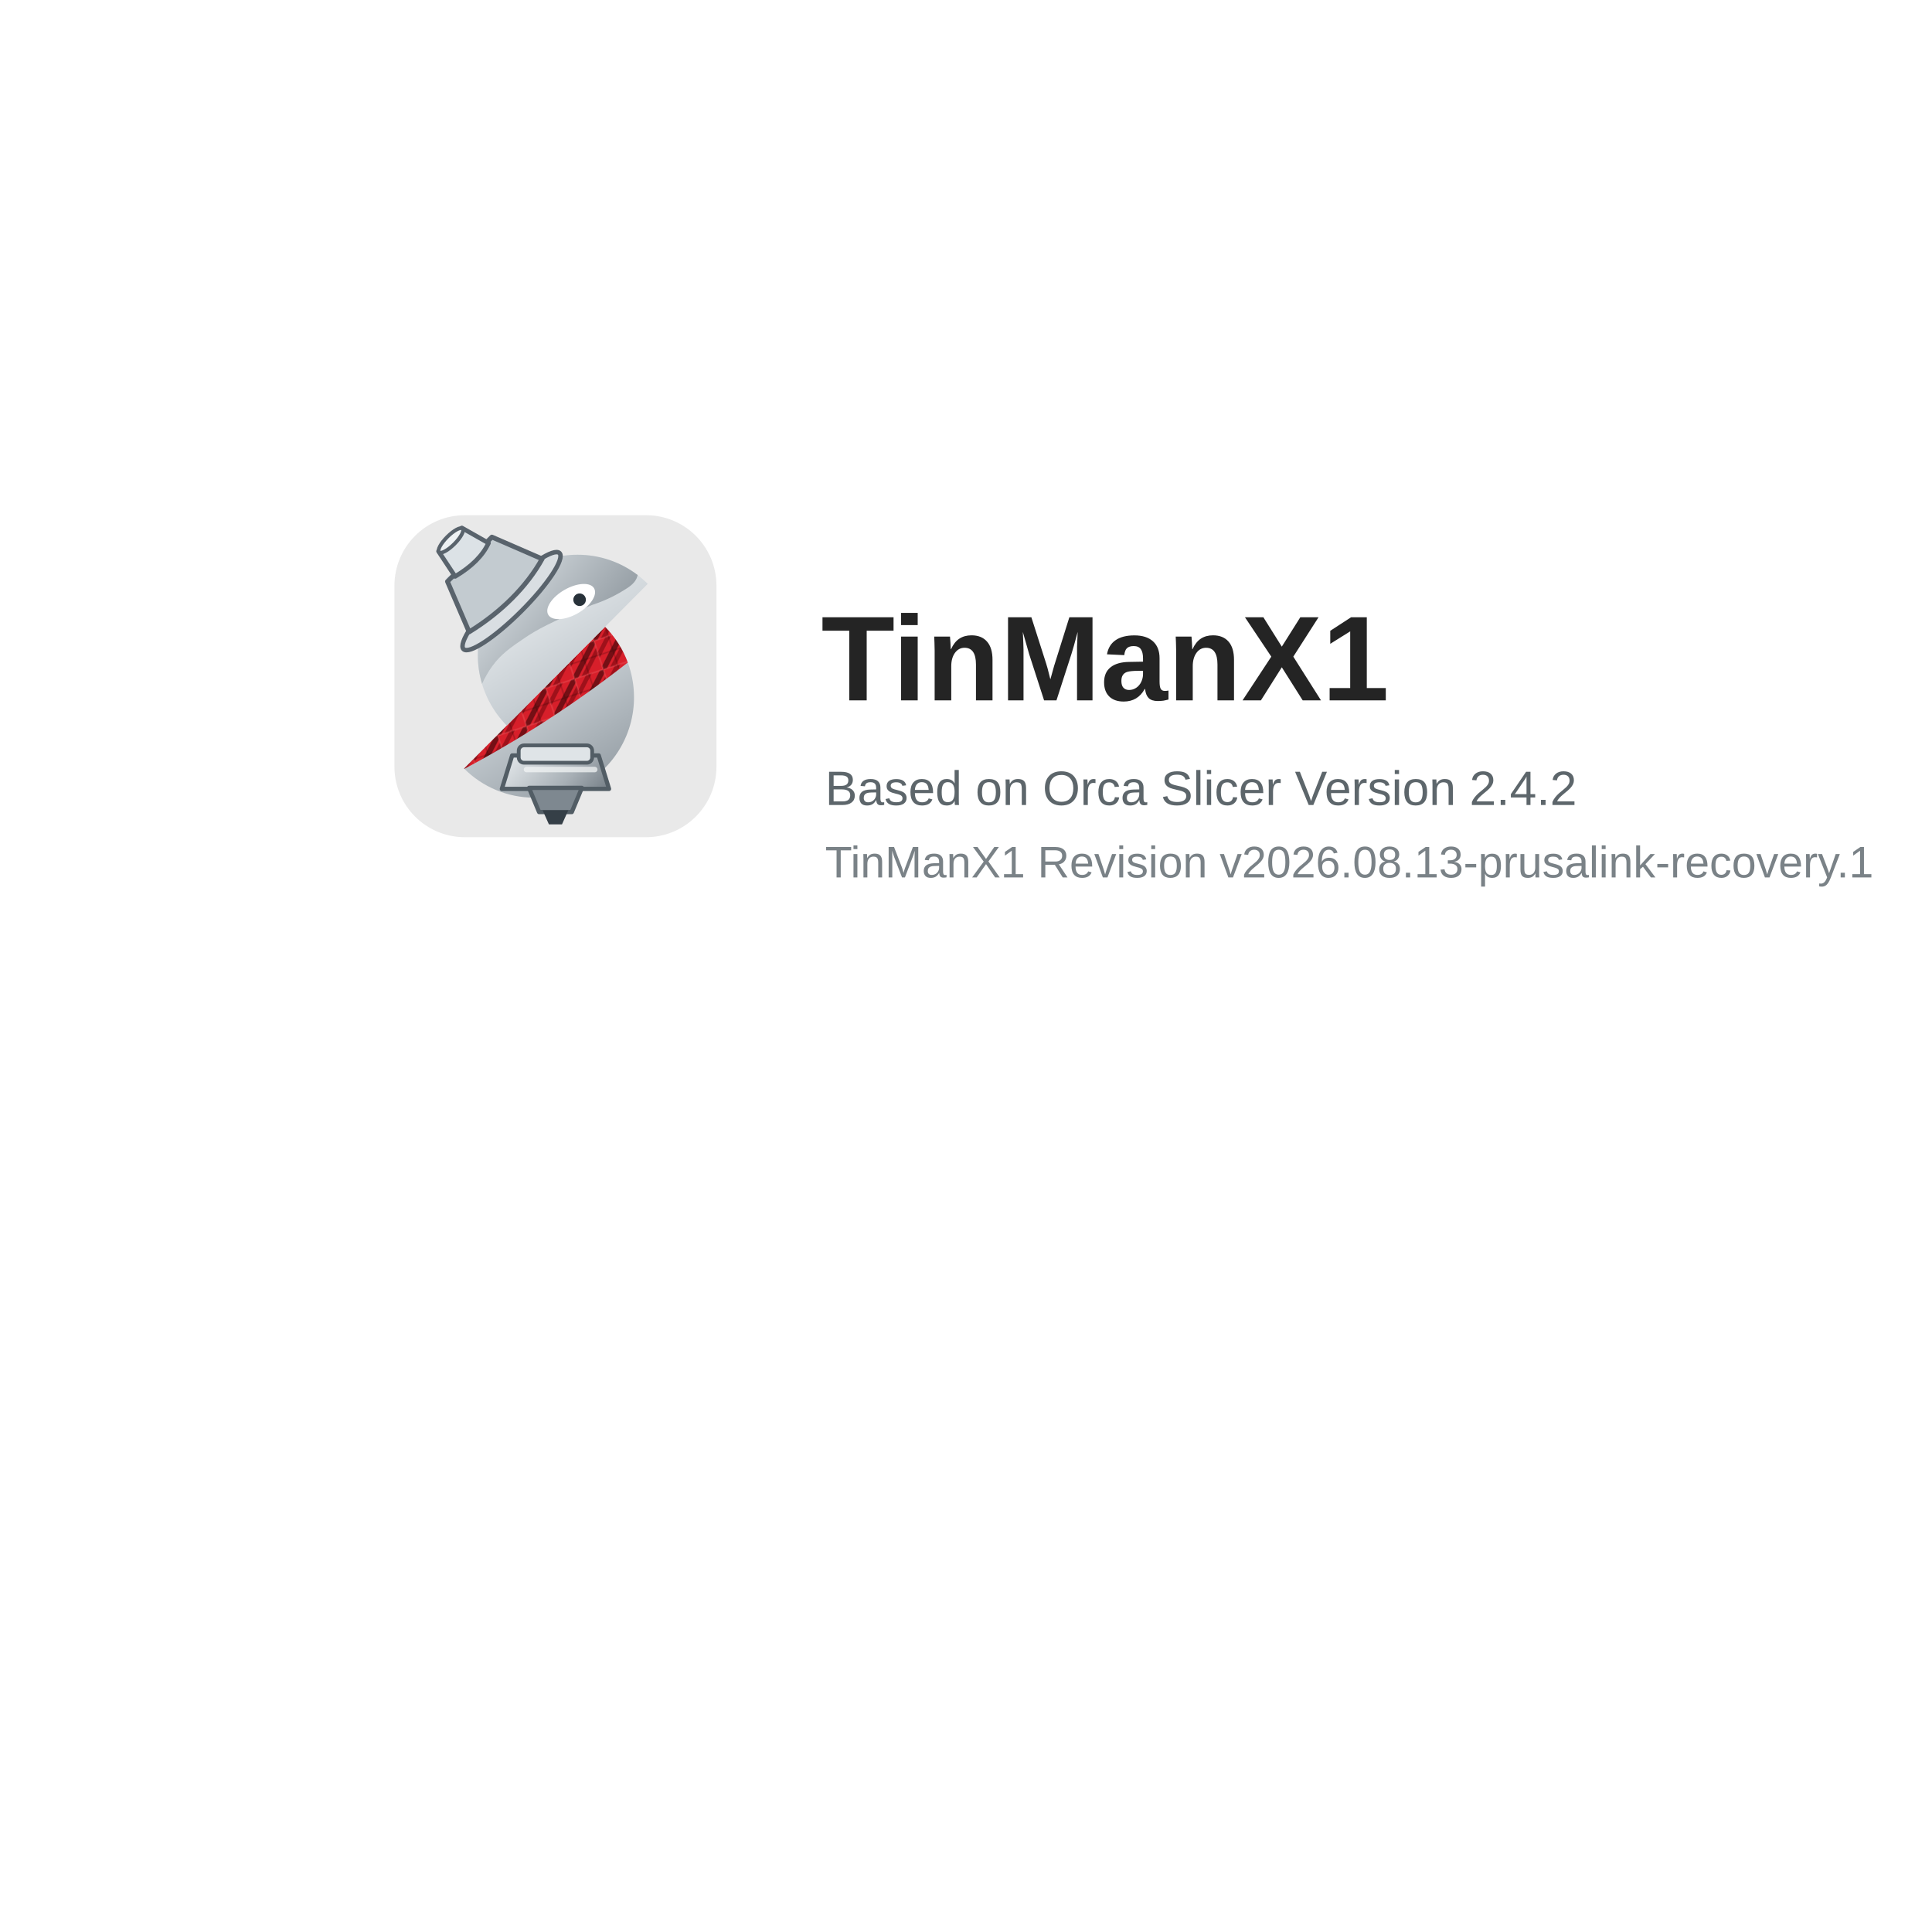
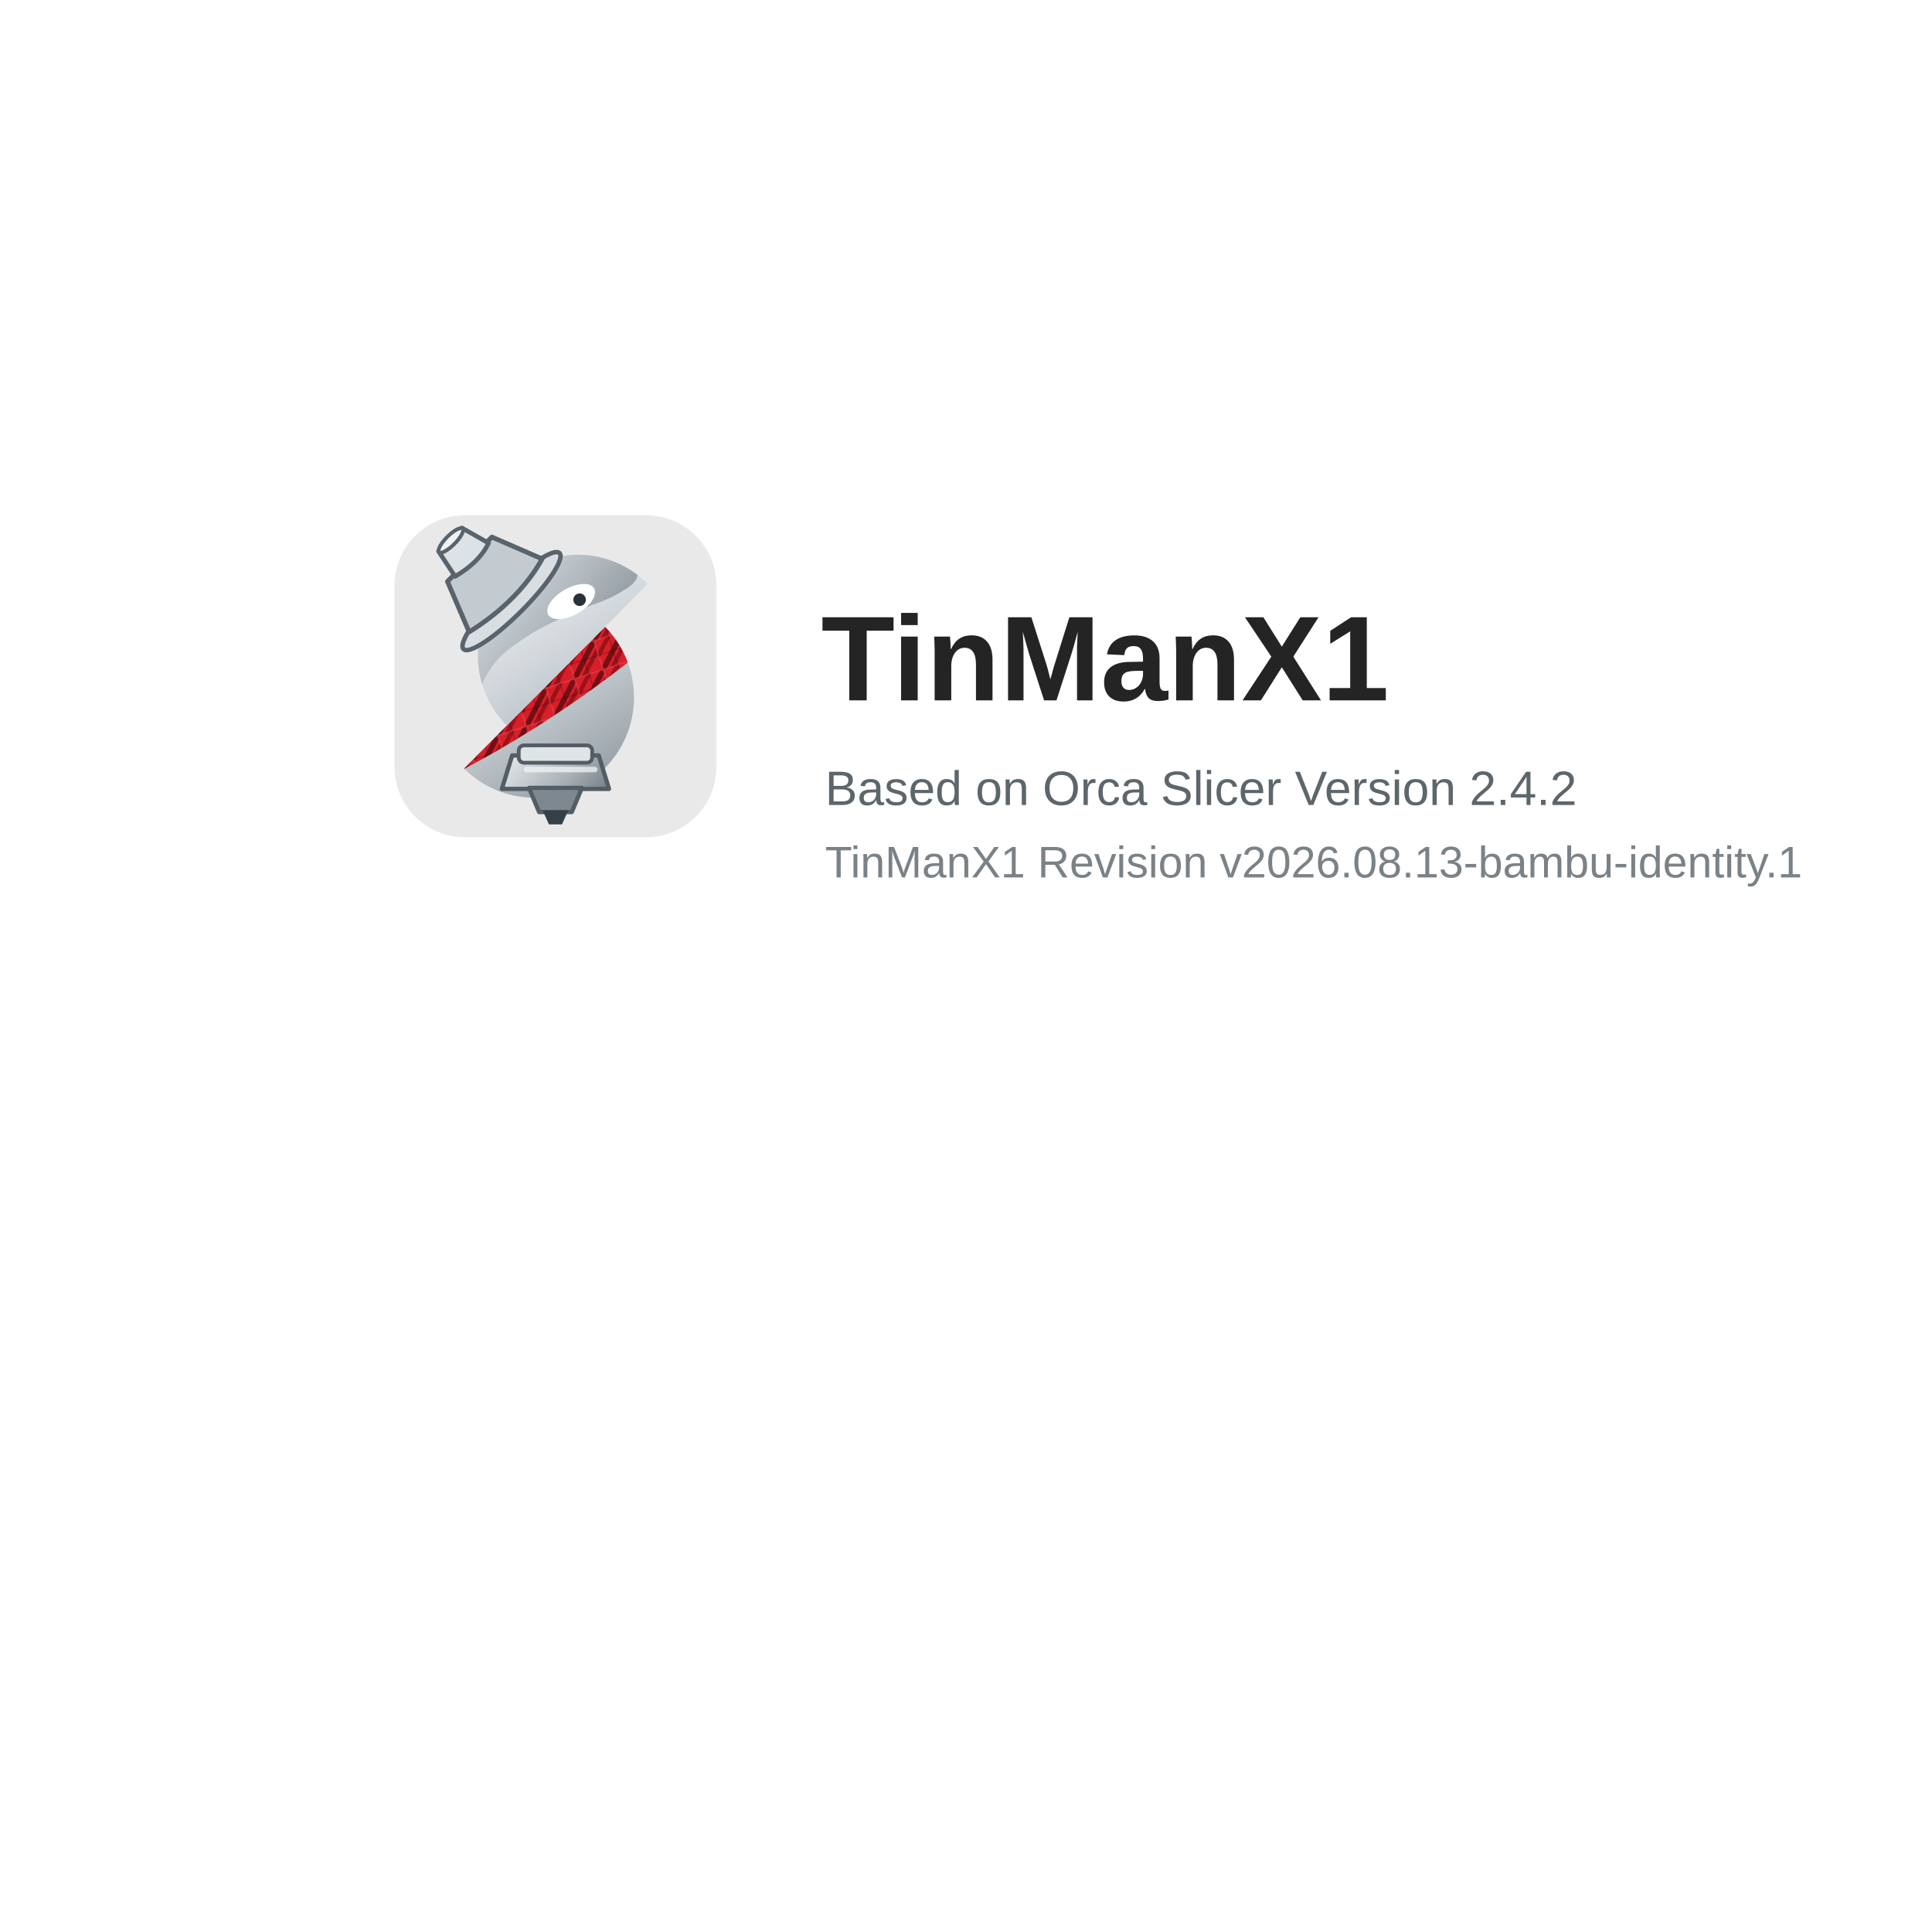
<svg xmlns="http://www.w3.org/2000/svg" width="480" height="480" viewBox="0 0 480 480">
  <defs>
    <linearGradient id="tmxSilver" x1="18" y1="8" x2="47" y2="55" gradientUnits="userSpaceOnUse">
      <stop offset="0" stop-color="#f7f9fa" />
      <stop offset=".52" stop-color="#c7ced3" />
      <stop offset="1" stop-color="#8d969d" />
    </linearGradient>
    <linearGradient id="tmxDarkSilver" x1="19" y1="10" x2="49" y2="35" gradientUnits="userSpaceOnUse">
      <stop offset="0" stop-color="#dce2e6" />
      <stop offset="1" stop-color="#6f7981" />
    </linearGradient>
    <linearGradient id="tmxNozzle" x1="24" y1="43" x2="43" y2="60" gradientUnits="userSpaceOnUse">
      <stop offset="0" stop-color="#eef2f4" />
      <stop offset=".55" stop-color="#a8b0b6" />
      <stop offset="1" stop-color="#59636c" />
    </linearGradient>
    <pattern id="tmxCarbonRed" width="6" height="6" patternUnits="userSpaceOnUse" patternTransform="rotate(-18)">
      <rect width="6" height="6" fill="#D71F2A" />
      <path d="M-2 1 1-2M0 6 6 0M5 8 8 5" fill="none" stroke="#250204" stroke-width="1.05" opacity=".55" />
      <path d="M-2 5 5-2M1 7 7 1" fill="none" stroke="#7c0810" stroke-width=".85" opacity=".62" />
      <path d="M0 0h6v6h-6z" fill="none" stroke="#f06a70" stroke-width=".35" opacity=".28" />
      <path d="M0 3h6M3 0v6" fill="none" stroke="#180102" stroke-width=".28" opacity=".22" />
    </pattern>
  </defs>
  <rect width="480" height="480" fill="#ffffff" />
  <g transform="translate(98 128)">
    <g transform="scale(1.25)">
      <rect width="64" height="64" rx="14" fill="#e9e9e9" />
      <path d="M13.84,50.354a19.7,19.7,0,0,0,13.883,5.79A19.944,19.944,0,0,0,41.858,22.182Z" fill="url(#tmxSilver)" />
      <path d="M41.858,22.181,13.84,50.354l.061.059A220.548,220.548,0,0,0,46.378,29.277a19.964,19.964,0,0,0-4.52-7.1" fill="url(#tmxCarbonRed)" />
      <path d="M36.381,7.856A19.943,19.943,0,0,0,22.327,41.818L50.345,13.646a19.693,19.693,0,0,0-13.964-5.79" fill="url(#tmxSilver)" />
      <path d="M36.381,7.856A19.636,19.636,0,0,0,26.04,10.782a22.742,22.742,0,0,0-5.91-.745,23.084,23.084,0,0,0-9.477,2.124.632.632,0,0,0,.129,1.191,13.52,13.52,0,0,1,8.069,5.137A20.06,20.06,0,0,0,17.41,33.534a19.873,19.873,0,0,1,2-3.488c1.819-2.5,3.743-3.8,6.585-5.723,2.093-1.416,5-3.077,13.359-6.512a28.421,28.421,0,0,0,6.12-2.821c1.4-.831,2.461-1.615,2.8-2.842.024-.086.045-.172.065-.256A19.655,19.655,0,0,0,36.381,7.856" fill="url(#tmxDarkSilver)" />
      <path d="M39.69,14.551c.727,1.285-.728,3.495-3.249,4.937s-5.154,1.569-5.88.284.727-3.495,3.248-4.937,5.154-1.569,5.881-.284" fill="#fff" />
      <circle cx="36.8" cy="16.8" r="1.25" fill="#28323a" />
      <g transform="translate(-17 1) rotate(-45 34.2 12.5) scale(1.05)">
        <ellipse cx="34.25" cy="18.4" rx="12.85" ry="2.65" fill="#d9dee2" stroke="#59636c" stroke-width=".85" />
        <path d="M28.3,7.2h11.9l3.8,9.65c-5.75,1.65-12.65,1.65-19.55,0Z" fill="#c3cbd0" stroke="#59636c" stroke-width=".9" stroke-linejoin="round" />
        <path d="M31.15,1.95h6.25l1.55,5.6c-2.45.9-5.4.9-8.95,0Z" fill="#dce2e6" stroke="#59636c" stroke-width=".85" stroke-linejoin="round" />
        <ellipse cx="34.25" cy="2.15" rx="3.15" ry=".95" fill="#eef2f4" stroke="#59636c" stroke-width=".7" />
      </g>
      <path d="M23.4,47.75h17.2l2.05,6.65H21.35Z" fill="url(#tmxNozzle)" stroke="#525d65" stroke-width=".85" stroke-linejoin="round" />
      <path d="M26.75,54.2h10.5l-2,4.8h-6.5Z" fill="#7e8890" stroke="#525d65" stroke-width=".85" stroke-linejoin="round" />
      <path d="M29.45,58.65h5.1l-1.25,2.8h-2.6Z" fill="#353f47" />
      <rect x="24.7" y="45.75" width="14.6" height="3.45" rx="1.05" fill="#dfe4e7" stroke="#525d65" stroke-width=".75" />
      <path d="M26.25,50.55h13.55" fill="none" stroke="#f4f6f7" stroke-width="1.1" stroke-linecap="round" opacity=".72" />
    </g>
    <text x="106" y="46" font-family="Arial, Helvetica, sans-serif" font-size="30" font-weight="700" fill="#242424">TinManX1</text>
    <text x="107" y="72" font-family="Arial, Helvetica, sans-serif" font-size="12" fill="#5d666b">Based on Orca Slicer Version 2.4.2</text>
-     <text x="107" y="90" font-family="Arial, Helvetica, sans-serif" font-size="11" fill="#7a8287">TinManX1 Revision v2026.08.13-prusalink-recovery.1</text>
+     <text x="107" y="90" font-family="Arial, Helvetica, sans-serif" font-size="11" fill="#7a8287">TinManX1 Revision v2026.08.13-bambu-identity.1</text>
  </g>
</svg>
